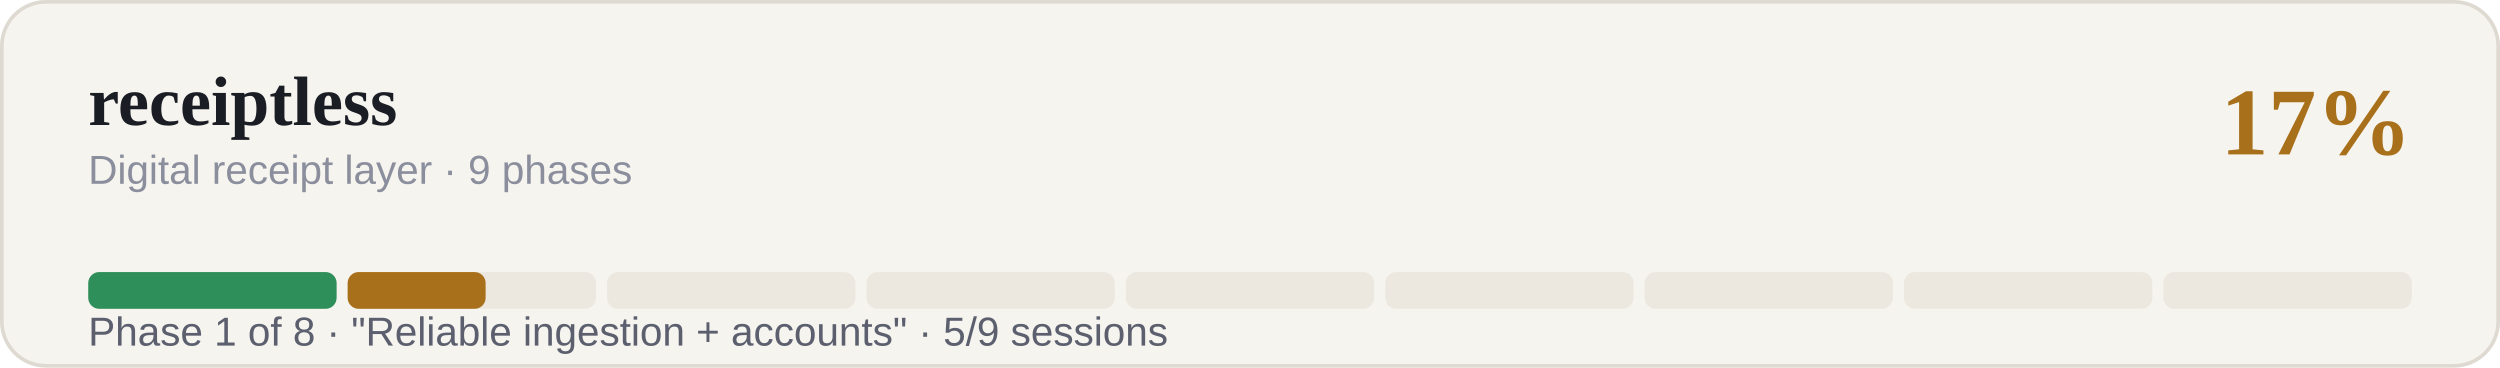
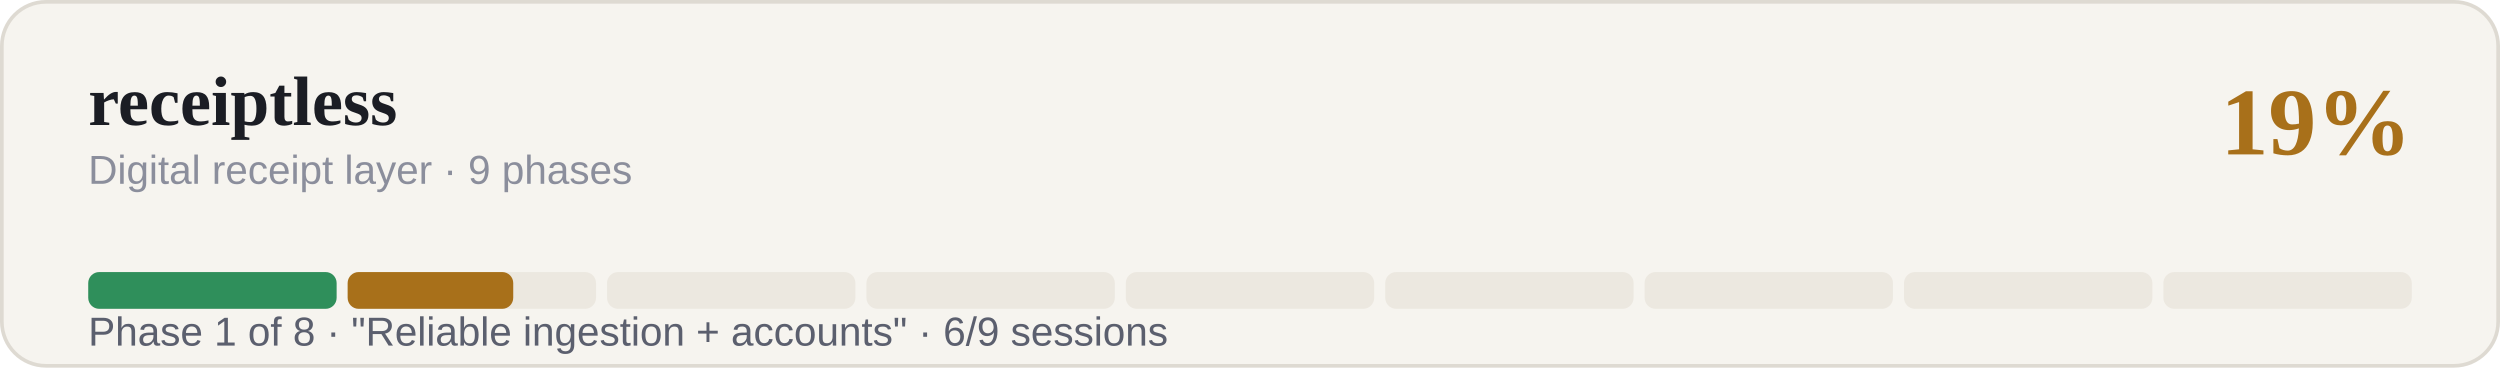
- <svg xmlns="http://www.w3.org/2000/svg" viewBox="0 0 680 100" width="680" height="100" role="img" aria-label="receiptless roadmap progress: 17%">
+ <svg xmlns="http://www.w3.org/2000/svg" viewBox="0 0 680 100" width="680" height="100" role="img" aria-label="receiptless roadmap progress: 19%">
  <style>
    .bg { fill: #f6f4ef; }
    .card-border { stroke: #dedad2; }
    .ink { fill: #1b1d24; }
    .ink-soft { fill: #5b5f6e; }
    .ink-faint { fill: #8b8e9c; }
    .seg-bg { fill: #ece8e0; }
    .seg-done { fill: #2f8f5b; }
    .seg-current { fill: #a8701a; }
    .pct { fill: #a8701a; }
    text { font-family: -apple-system, "Segoe UI", "Helvetica Neue", Arial, sans-serif; }
    .serif { font-family: Georgia, "Times New Roman", serif; }
    @media (prefers-color-scheme: dark) {
      .bg { fill: #131318; }
      .card-border { stroke: #2c2d38; }
      .ink { fill: #edecf1; }
      .ink-soft { fill: #a3a3b4; }
      .ink-faint { fill: #6f7180; }
      .seg-bg { fill: #232430; }
      .seg-done { fill: #5fcf93; }
      .seg-current { fill: #e2a752; }
      .pct { fill: #e2a752; }
    }
  </style>
  <rect x="0.5" y="0.5" width="679" height="99" rx="12" class="bg card-border" stroke-width="1" />
  <text x="24" y="34" class="serif ink" font-size="19" font-weight="600">receiptless</text>
  <text x="24" y="50" class="ink-faint" font-size="11">Digital receipt layer · 9 phases</text>
-   <text x="656" y="42" text-anchor="end" class="serif pct" font-size="26" font-weight="600">17%</text>
+   <text x="656" y="42" text-anchor="end" class="serif pct" font-size="26" font-weight="600">19%</text>
  <rect x="24.00" y="74" width="67.56" height="10" rx="3" class="seg-bg" />
  <rect x="24.00" y="74" width="67.56" height="10" rx="3" class="seg-done" />
  <rect x="94.56" y="74" width="67.56" height="10" rx="3" class="seg-bg" />
-   <rect x="94.56" y="74" width="37.53" height="10" rx="3" class="seg-current" />
+   <rect x="94.56" y="74" width="45.04" height="10" rx="3" class="seg-current" />
  <rect x="165.11" y="74" width="67.56" height="10" rx="3" class="seg-bg" />
  <rect x="235.67" y="74" width="67.56" height="10" rx="3" class="seg-bg" />
  <rect x="306.22" y="74" width="67.56" height="10" rx="3" class="seg-bg" />
  <rect x="376.78" y="74" width="67.56" height="10" rx="3" class="seg-bg" />
  <rect x="447.33" y="74" width="67.56" height="10" rx="3" class="seg-bg" />
  <rect x="517.89" y="74" width="67.56" height="10" rx="3" class="seg-bg" />
  <rect x="588.44" y="74" width="67.56" height="10" rx="3" class="seg-bg" />
-   <text x="24" y="94" class="ink-soft" font-size="11">Phase 1 of 8 · "Reliable ingestion + accounts" · 5/9 sessions</text>
+   <text x="24" y="94" class="ink-soft" font-size="11">Phase 1 of 8 · "Reliable ingestion + accounts" · 6/9 sessions</text>
</svg>
